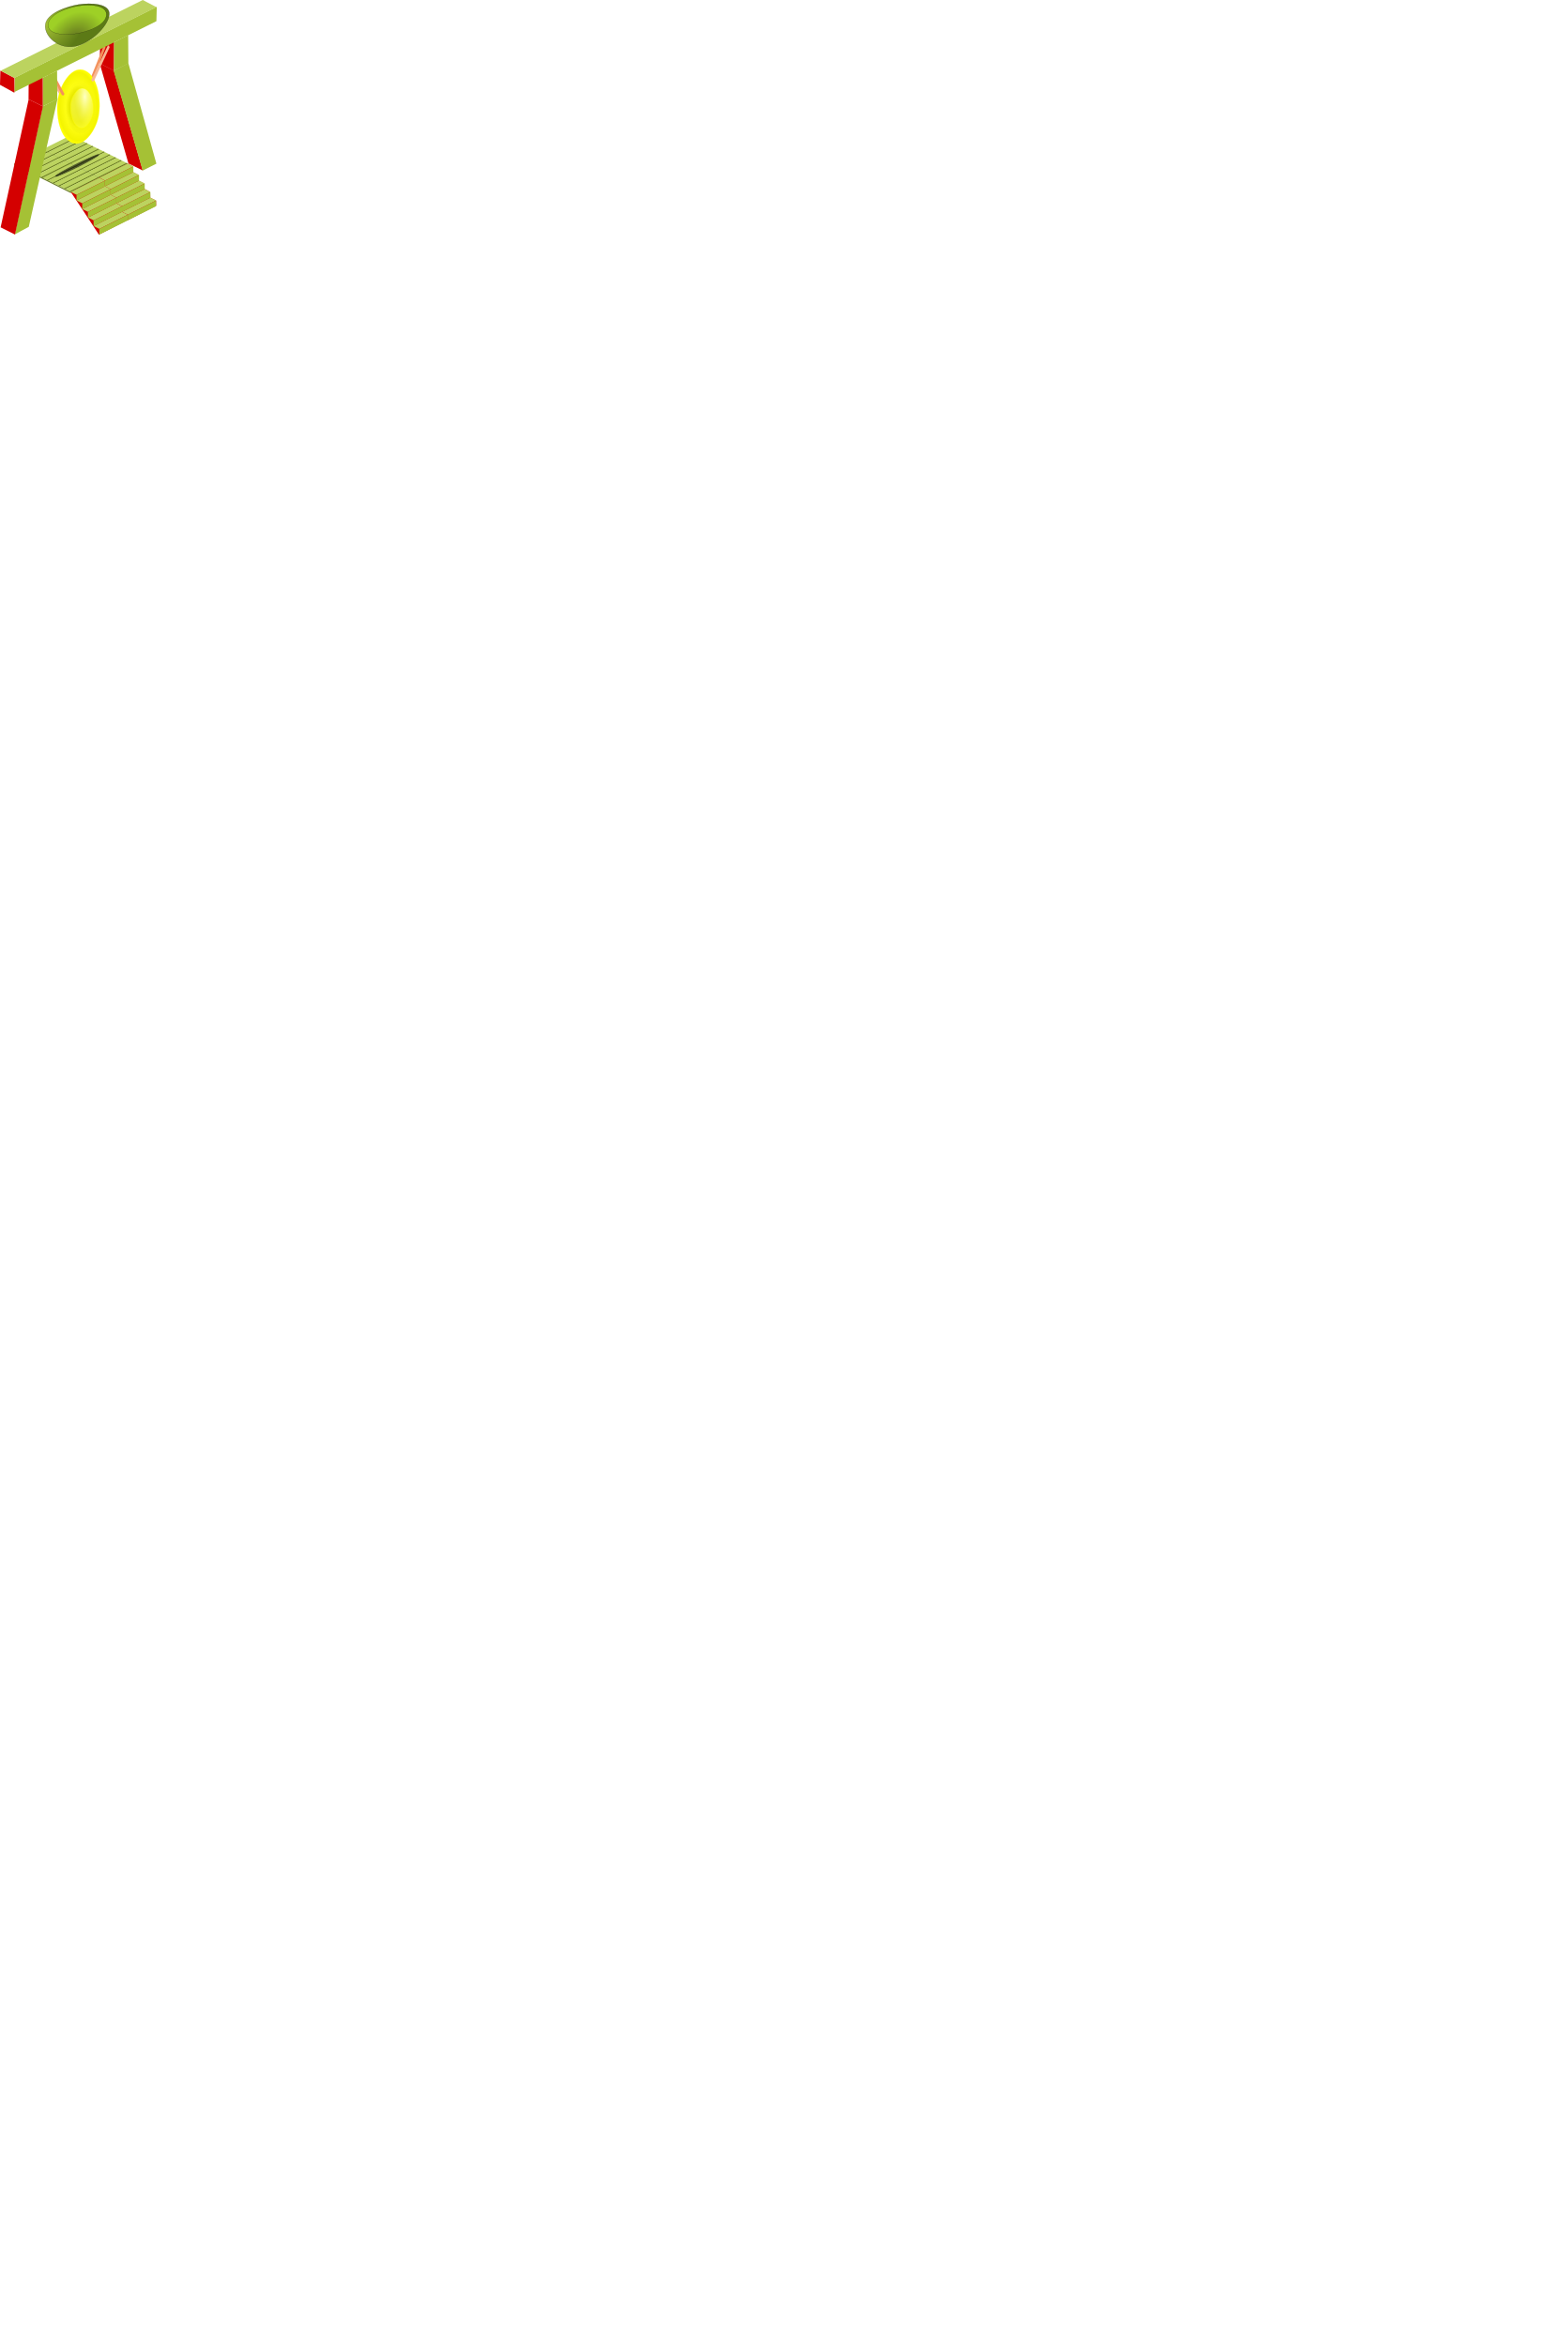
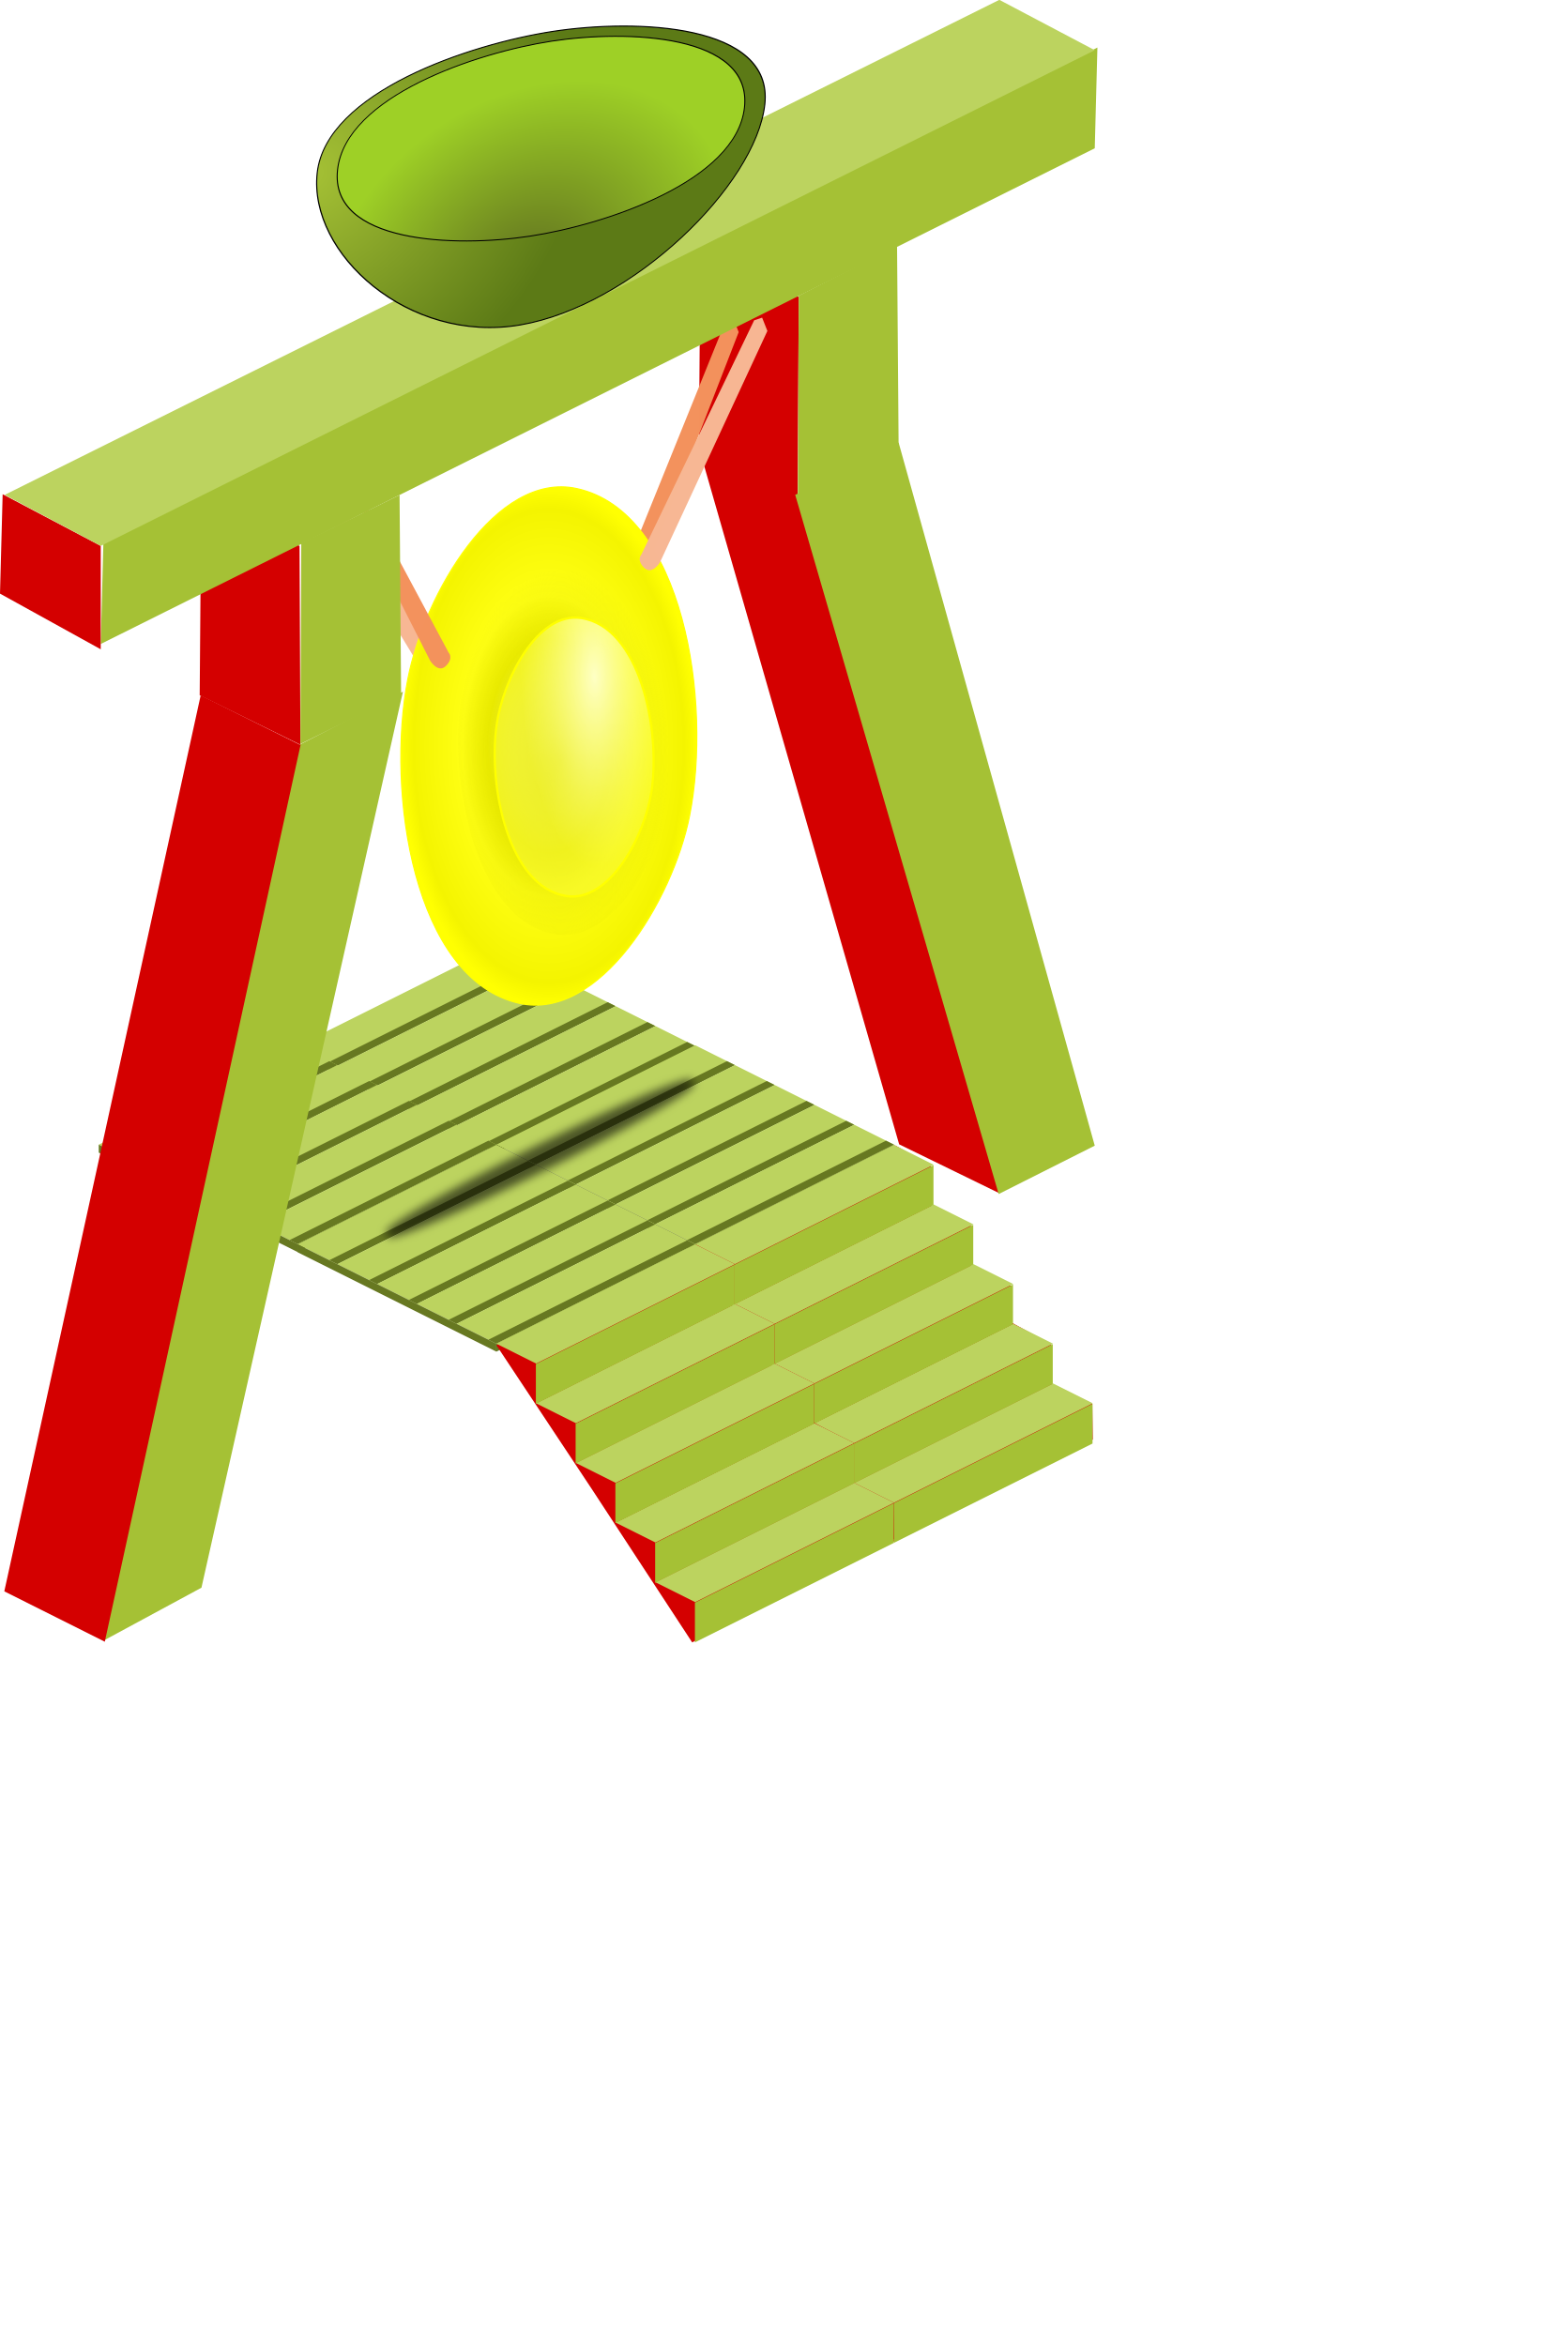
<svg xmlns="http://www.w3.org/2000/svg" xmlns:xlink="http://www.w3.org/1999/xlink" width="552" height="826" id="svg7330" version="1.1">
  <defs id="defs7332">
    <radialGradient xlink:href="#linearGradient21702" id="radialGradient22153" gradientUnits="userSpaceOnUse" gradientTransform="matrix(1,0,0,1.647628,0,-388.5433)" cx="901.69" cy="599.949" fx="901.69" fy="599.949" r="68.267" />
    <linearGradient id="linearGradient21702">
      <stop style="stop-color:#ffffb6;stop-opacity:1;" offset="0" id="stop21704" />
      <stop id="stop21712" offset="0.411" style="stop-color:#f1f100;stop-opacity:1;" />
      <stop id="stop21710" offset="0.577" style="stop-color:#ffff14;stop-opacity:1;" />
      <stop style="stop-color:#f4f400;stop-opacity:1;" offset="0.913" id="stop21714" />
      <stop style="stop-color:#ffff01;stop-opacity:1;" offset="1" id="stop21706" />
    </linearGradient>
    <radialGradient xlink:href="#linearGradient21734" id="radialGradient22155" gradientUnits="userSpaceOnUse" gradientTransform="matrix(1,0,0,1.654293,0,-392.147)" cx="907.141" cy="603.374" fx="907.141" fy="603.374" r="49.842" />
    <linearGradient id="linearGradient21734">
      <stop style="stop-color:#d7d900;stop-opacity:1;" offset="0" id="stop21736" />
      <stop style="stop-color:#d7d900;stop-opacity:0;" offset="1" id="stop21738" />
    </linearGradient>
    <radialGradient xlink:href="#linearGradient21734-2" id="radialGradient22157" gradientUnits="userSpaceOnUse" gradientTransform="matrix(-0.6790487,0.01814606,-0.04410063,-1.650302,1549.837,1609.461)" cx="882.068" cy="639.525" fx="882.068" fy="639.525" r="49.842" />
    <linearGradient id="linearGradient21734-2">
      <stop style="stop-color:#feffc5;stop-opacity:1;" offset="0" id="stop21736-5" />
      <stop style="stop-color:#fdff3f;stop-opacity:0.473;" offset="1" id="stop21738-0" />
    </linearGradient>
    <filter id="filter21823" color-interpolation-filters="sRGB">
      <feGaussianBlur stdDeviation="2.286" id="feGaussianBlur21825" />
    </filter>
    <radialGradient r="100.25" fy="918.952" fx="946.706" cy="918.952" cx="946.706" gradientTransform="matrix(1.070209,0.8674035,-0.7959703,0.982074,655.619,-873.1888)" gradientUnits="userSpaceOnUse" id="radialGradient21675-7" xlink:href="#linearGradient21652-2-5" />
    <linearGradient id="linearGradient21652-2-5">
      <stop style="stop-color:#a5c135;stop-opacity:1;" offset="0" id="stop21654-5-8" />
      <stop style="stop-color:#5c7a16;stop-opacity:1;" offset="1" id="stop21656-5-1" />
    </linearGradient>
    <radialGradient r="100.25" fy="988.152" fx="1050.667" cy="988.152" cx="1050.667" gradientTransform="matrix(0.9999041,0.01385148,-0.01330008,0.9600997,13.2433,-44.94474)" gradientUnits="userSpaceOnUse" id="radialGradient22249" xlink:href="#linearGradient21652-0" />
    <linearGradient id="linearGradient21652-0">
      <stop style="stop-color:#60701f;stop-opacity:1;" offset="0" id="stop21654-4" />
      <stop style="stop-color:#9ed026;stop-opacity:1;" offset="1" id="stop21656-8" />
    </linearGradient>
  </defs>
-   <g transform="scale(0.1)">
+   <g transform="scale(0.7)">
    <g id="layer1" transform="translate(0,-226.3622)">
      <g id="g22026" transform="translate(-1149.333,75.6122)">
        <path id="path21923-1" d="m 1551.111,300.111 -0.555,100 -49.667,-25.889 0.778,-99.333 z" style="fill:#d40000;fill-opacity:1;stroke:none" />
        <path id="path21831-3" d="m 1652.168,751.001 -50.555,-24.666 -101.449,-353.003 50.224,26 z" style="fill:#d40000;fill-opacity:1;stroke:none" />
        <g transform="matrix(2,0,0,2,-2102.296,-975.0309)" id="g21544">
          <g id="g14576-7" transform="translate(1400.648,250.9321)">
            <g transform="translate(799.2932,94.68432)" id="g10212-3-83">
              <path style="fill:#bcd35f;fill-opacity:1;stroke:none" id="path27595-1-7-6-1-0-3-13-1-6-1-83" d="m -499.293,480.316 50,-25 10,5 -50,25 z" />
              <path style="fill:#677821;fill-opacity:1;stroke:none" id="path27595-1-7-6-1-0-3-13-1-6-0-12-71" d="m -491.293,484.316 50,-25 2,1 -50,25 z" />
            </g>
            <g transform="translate(809.2932,99.68432)" id="g10212-3-5-0">
              <path style="fill:#bcd35f;fill-opacity:1;stroke:none" id="path27595-1-7-6-1-0-3-13-1-6-1-7-7" d="m -499.293,480.316 50,-25 10,5 -50,25 z" />
              <path style="fill:#677821;fill-opacity:1;stroke:none" id="path27595-1-7-6-1-0-3-13-1-6-0-12-6-34" d="m -491.293,484.316 50,-25 2,1 -50,25 z" />
            </g>
            <g transform="translate(819.2932,104.6843)" id="g10212-3-2-9">
              <path style="fill:#bcd35f;fill-opacity:1;stroke:none" id="path27595-1-7-6-1-0-3-13-1-6-1-1-6" d="m -499.293,480.316 50,-25 10,5 -50,25 z" />
              <path style="fill:#677821;fill-opacity:1;stroke:none" id="path27595-1-7-6-1-0-3-13-1-6-0-12-61-5" d="m -491.293,484.316 50,-25 2,1 -50,25 z" />
            </g>
            <g transform="translate(829.2932,109.6843)" id="g10212-3-1-1">
              <path style="fill:#bcd35f;fill-opacity:1;stroke:none" id="path27595-1-7-6-1-0-3-13-1-6-1-5-09" d="m -499.293,480.316 50,-25 10,5 -50,25 z" />
              <path style="fill:#677821;fill-opacity:1;stroke:none" id="path27595-1-7-6-1-0-3-13-1-6-0-12-7-9" d="m -491.293,484.316 50,-25 2,1 -50,25 z" />
            </g>
            <g transform="translate(839.2932,114.6843)" id="g10212-3-4-6">
              <path style="fill:#bcd35f;fill-opacity:1;stroke:none" id="path27595-1-7-6-1-0-3-13-1-6-1-8-8" d="m -499.293,480.316 50,-25 10,5 -50,25 z" />
              <path style="fill:#677821;fill-opacity:1;stroke:none" id="path27595-1-7-6-1-0-3-13-1-6-0-12-5-3" d="m -491.293,484.316 50,-25 2,1 -50,25 z" />
            </g>
            <g transform="translate(672.7492,205.3557)" id="g10058-3-4">
              <path id="path6941-7-7-8-2-5-0-7-2-8-8" d="m -322.749,396.644 -50,-25 0,-2 50,25 z" style="fill:#677821;fill-opacity:1;stroke:none" />
            </g>
            <g transform="matrix(-1,0,0,1,27.25078,205.3557)" id="g10058-3-6-4">
              <path id="path6941-7-7-8-2-5-0-7-2-8-4-9" d="m -322.749,396.644 -50,-25 0,-2 50,25 z" style="fill:#677821;fill-opacity:1;stroke:none" />
            </g>
          </g>
          <g id="g14576-7-9" transform="translate(1350.648,275.7592)">
            <g transform="translate(799.2932,94.68432)" id="g10212-3-83-2">
              <path style="fill:#bcd35f;fill-opacity:1;stroke:none" id="path27595-1-7-6-1-0-3-13-1-6-1-83-5" d="m -499.293,480.316 50,-25 10,5 -50,25 z" />
              <path style="fill:#677821;fill-opacity:1;stroke:none" id="path27595-1-7-6-1-0-3-13-1-6-0-12-71-5" d="m -491.293,484.316 50,-25 2,1 -50,25 z" />
            </g>
            <g transform="translate(809.2932,99.68432)" id="g10212-3-5-0-3">
              <path style="fill:#bcd35f;fill-opacity:1;stroke:none" id="path27595-1-7-6-1-0-3-13-1-6-1-7-7-3" d="m -499.293,480.316 50,-25 10,5 -50,25 z" />
              <path style="fill:#677821;fill-opacity:1;stroke:none" id="path27595-1-7-6-1-0-3-13-1-6-0-12-6-34-3" d="m -491.293,484.316 50,-25 2,1 -50,25 z" />
            </g>
            <g transform="translate(819.2932,104.6843)" id="g10212-3-2-9-7">
              <path style="fill:#bcd35f;fill-opacity:1;stroke:none" id="path27595-1-7-6-1-0-3-13-1-6-1-1-6-4" d="m -499.293,480.316 50,-25 10,5 -50,25 z" />
              <path style="fill:#677821;fill-opacity:1;stroke:none" id="path27595-1-7-6-1-0-3-13-1-6-0-12-61-5-3" d="m -491.293,484.316 50,-25 2,1 -50,25 z" />
            </g>
            <g transform="translate(829.2932,109.6843)" id="g10212-3-1-1-8">
              <path style="fill:#bcd35f;fill-opacity:1;stroke:none" id="path27595-1-7-6-1-0-3-13-1-6-1-5-09-0" d="m -499.293,480.316 50,-25 10,5 -50,25 z" />
              <path style="fill:#677821;fill-opacity:1;stroke:none" id="path27595-1-7-6-1-0-3-13-1-6-0-12-7-9-8" d="m -491.293,484.316 50,-25 2,1 -50,25 z" />
            </g>
            <g transform="translate(839.2932,114.6843)" id="g10212-3-4-6-8">
              <path style="fill:#bcd35f;fill-opacity:1;stroke:none" id="path27595-1-7-6-1-0-3-13-1-6-1-8-8-0" d="m -499.293,480.316 50,-25 10,5 -50,25 z" />
              <path style="fill:#677821;fill-opacity:1;stroke:none" id="path27595-1-7-6-1-0-3-13-1-6-0-12-5-3-6" d="m -491.293,484.316 50,-25 2,1 -50,25 z" />
            </g>
            <g transform="translate(672.7492,205.3557)" id="g10058-3-4-8">
              <path id="path6941-7-7-8-2-5-0-7-2-8-8-1" d="m -322.749,396.644 -50,-25 0,-2 50,25 z" style="fill:#677821;fill-opacity:1;stroke:none" />
            </g>
            <g transform="matrix(-1,0,0,1,27.25078,205.3557)" id="g10058-3-6-4-9">
              <path id="path6941-7-7-8-2-5-0-7-2-8-4-9-8" d="m -322.749,396.644 -50,-25 0,-2 50,25 z" style="fill:#677821;fill-opacity:1;stroke:none" />
            </g>
          </g>
          <g id="g14576-7-9-9" transform="translate(1450.648,275.7592)">
            <g transform="translate(799.2932,94.68432)" id="g10212-3-83-2-7">
              <path style="fill:#bcd35f;fill-opacity:1;stroke:none" id="path27595-1-7-6-1-0-3-13-1-6-1-83-5-2" d="m -499.293,480.316 50,-25 10,5 -50,25 z" />
              <path style="fill:#677821;fill-opacity:1;stroke:none" id="path27595-1-7-6-1-0-3-13-1-6-0-12-71-5-2" d="m -491.293,484.316 50,-25 2,1 -50,25 z" />
            </g>
            <g transform="translate(809.2932,99.68432)" id="g10212-3-5-0-3-8">
              <path style="fill:#bcd35f;fill-opacity:1;stroke:none" id="path27595-1-7-6-1-0-3-13-1-6-1-7-7-3-2" d="m -499.293,480.316 50,-25 10,5 -50,25 z" />
              <path style="fill:#677821;fill-opacity:1;stroke:none" id="path27595-1-7-6-1-0-3-13-1-6-0-12-6-34-3-8" d="m -491.293,484.316 50,-25 2,1 -50,25 z" />
            </g>
            <g transform="translate(819.2932,104.6843)" id="g10212-3-2-9-7-9">
              <path style="fill:#bcd35f;fill-opacity:1;stroke:none" id="path27595-1-7-6-1-0-3-13-1-6-1-1-6-4-0" d="m -499.293,480.316 50,-25 10,5 -50,25 z" />
              <path style="fill:#677821;fill-opacity:1;stroke:none" id="path27595-1-7-6-1-0-3-13-1-6-0-12-61-5-3-7" d="m -491.293,484.316 50,-25 2,1 -50,25 z" />
            </g>
            <g transform="translate(829.2932,109.6843)" id="g10212-3-1-1-8-8">
              <path style="fill:#bcd35f;fill-opacity:1;stroke:none" id="path27595-1-7-6-1-0-3-13-1-6-1-5-09-0-1" d="m -499.293,480.316 50,-25 10,5 -50,25 z" />
              <path style="fill:#677821;fill-opacity:1;stroke:none" id="path27595-1-7-6-1-0-3-13-1-6-0-12-7-9-8-5" d="m -491.293,484.316 50,-25 2,1 -50,25 z" />
            </g>
            <g transform="translate(839.2932,114.6843)" id="g10212-3-4-6-8-8">
              <path style="fill:#bcd35f;fill-opacity:1;stroke:none" id="path27595-1-7-6-1-0-3-13-1-6-1-8-8-0-6" d="m -499.293,480.316 50,-25 10,5 -50,25 z" />
              <path style="fill:#677821;fill-opacity:1;stroke:none" id="path27595-1-7-6-1-0-3-13-1-6-0-12-5-3-6-1" d="m -491.293,484.316 50,-25 2,1 -50,25 z" />
            </g>
            <g transform="translate(672.7492,205.3557)" id="g10058-3-4-8-2">
              <path id="path6941-7-7-8-2-5-0-7-2-8-8-1-4" d="m -322.749,396.644 -50,-25 0,-2 50,25 z" style="fill:#677821;fill-opacity:1;stroke:none" />
            </g>
            <g transform="matrix(-1,0,0,1,27.25078,205.3557)" id="g10058-3-6-4-9-2">
              <path id="path6941-7-7-8-2-5-0-7-2-8-4-9-8-5" d="m -322.749,396.644 -50,-25 0,-2 50,25 z" style="fill:#677821;fill-opacity:1;stroke:none" />
            </g>
          </g>
          <g id="g14576-7-9-8" transform="translate(1400.648,300.8148)">
            <g transform="translate(799.2932,94.68432)" id="g10212-3-83-2-6">
              <path style="fill:#bcd35f;fill-opacity:1;stroke:none" id="path27595-1-7-6-1-0-3-13-1-6-1-83-5-26" d="m -499.293,480.316 50,-25 10,5 -50,25 z" />
              <path style="fill:#677821;fill-opacity:1;stroke:none" id="path27595-1-7-6-1-0-3-13-1-6-0-12-71-5-5" d="m -491.293,484.316 50,-25 2,1 -50,25 z" />
            </g>
            <g transform="translate(809.2932,99.68432)" id="g10212-3-5-0-3-3">
              <path style="fill:#bcd35f;fill-opacity:1;stroke:none" id="path27595-1-7-6-1-0-3-13-1-6-1-7-7-3-9" d="m -499.293,480.316 50,-25 10,5 -50,25 z" />
              <path style="fill:#677821;fill-opacity:1;stroke:none" id="path27595-1-7-6-1-0-3-13-1-6-0-12-6-34-3-2" d="m -491.293,484.316 50,-25 2,1 -50,25 z" />
            </g>
            <g transform="translate(819.2932,104.6843)" id="g10212-3-2-9-7-4">
              <path style="fill:#bcd35f;fill-opacity:1;stroke:none" id="path27595-1-7-6-1-0-3-13-1-6-1-1-6-4-6" d="m -499.293,480.316 50,-25 10,5 -50,25 z" />
              <path style="fill:#677821;fill-opacity:1;stroke:none" id="path27595-1-7-6-1-0-3-13-1-6-0-12-61-5-3-1" d="m -491.293,484.316 50,-25 2,1 -50,25 z" />
            </g>
            <g transform="translate(829.2932,109.6843)" id="g10212-3-1-1-8-82">
              <path style="fill:#bcd35f;fill-opacity:1;stroke:none" id="path27595-1-7-6-1-0-3-13-1-6-1-5-09-0-11" d="m -499.293,480.316 50,-25 10,5 -50,25 z" />
              <path style="fill:#677821;fill-opacity:1;stroke:none" id="path27595-1-7-6-1-0-3-13-1-6-0-12-7-9-8-9" d="m -491.293,484.316 50,-25 2,1 -50,25 z" />
            </g>
            <g transform="translate(839.2932,114.6843)" id="g10212-3-4-6-8-7">
              <path style="fill:#bcd35f;fill-opacity:1;stroke:none" id="path27595-1-7-6-1-0-3-13-1-6-1-8-8-0-62" d="m -499.293,480.316 50,-25 10,5 -50,25 z" />
              <path style="fill:#677821;fill-opacity:1;stroke:none" id="path27595-1-7-6-1-0-3-13-1-6-0-12-5-3-6-9" d="m -491.293,484.316 50,-25 2,1 -50,25 z" />
            </g>
            <g transform="translate(672.7492,205.3557)" id="g10058-3-4-8-5">
              <path id="path6941-7-7-8-2-5-0-7-2-8-8-1-2" d="m -322.749,396.644 -50,-25 0,-2 50,25 z" style="fill:#677821;fill-opacity:1;stroke:none" />
            </g>
            <g transform="matrix(-1,0,0,1,27.25078,205.3557)" id="g10058-3-6-4-9-0">
              <path id="path6941-7-7-8-2-5-0-7-2-8-4-9-8-0" d="m -322.749,396.644 -50,-25 0,-2 50,25 z" style="fill:#677821;fill-opacity:1;stroke:none" />
            </g>
          </g>
          <g transform="translate(-0.0185,200.7037)" id="g21159-3">
            <path style="fill:#d40000;fill-opacity:1;stroke:none" d="m 1849.913,750.228 -25.126,-38.384 -24.121,-36.364 50.251,-25.253 9.045,5.04 0,10.101 10.05,5.051 0,10.101 10.05,5.051 -0.502,8.848 10.553,5.808 0.251,9.975 10.176,4.987 0.126,9.028 z" id="path6941-7-7-8-2-5-0-3-9-9" />
            <path d="m 1800.667,675.111 50,-25 10,5 -50,25 z" id="path27595-1-7-6-1-0-3-13-1-6-8-98-5-1" style="fill:#bcd35f;fill-opacity:1;stroke:none" />
            <path d="m 1840.667,735.111 50,-25 10,5 -50,25 z" id="path27595-1-7-6-1-0-3-13-1-6-8-98-1-8" style="fill:#bcd35f;fill-opacity:1;stroke:none" />
            <path d="m 1830.667,720.111 50,-25 10,5 -50,25 z" id="path27595-1-7-6-1-0-3-13-1-6-8-98-2-1" style="fill:#bcd35f;fill-opacity:1;stroke:none" />
            <path d="m 1820.667,705.111 50,-25 10,5 -50,25 z" id="path27595-1-7-6-1-0-3-13-1-6-8-98-0-9" style="fill:#bcd35f;fill-opacity:1;stroke:none" />
            <path d="m 1810.667,690.111 50,-25 10,5 -50,25 z" id="path27595-1-7-6-1-0-3-13-1-6-8-98-16-5" style="fill:#bcd35f;fill-opacity:1;stroke:none" />
            <path style="fill:#a5c135;fill-opacity:1;stroke:none" d="m 1810.605,690.228 50,-25 0,-10 -50,25 z" id="path6941-7-7-8-2-5-0-7-0-6-5-4-3" />
            <path style="fill:#a5c135;fill-opacity:1;stroke:none" d="m 1850.605,750.228 50,-25 0,-10 -50,25 z" id="path6941-7-7-8-2-5-0-7-0-6-5-0-2" />
            <path style="fill:#a5c135;fill-opacity:1;stroke:none" d="m 1820.605,705.228 50,-25 0,-10 -50,25 z" id="path6941-7-7-8-2-5-0-7-0-6-5-6-5" />
            <path style="fill:#a5c135;fill-opacity:1;stroke:none" d="m 1840.605,735.228 50,-25 0,-10 -50,25 z" id="path6941-7-7-8-2-5-0-7-0-6-5-1-2" />
            <path style="fill:#a5c135;fill-opacity:1;stroke:none" d="m 1830.605,720.228 50,-25 0,-10 -50,25 z" id="path6941-7-7-8-2-5-0-7-0-6-5-8-5" />
          </g>
          <g transform="translate(-50.0185,225.7037)" id="g21159-3-8">
            <path style="fill:#d40000;fill-opacity:1;stroke:none" d="m 1849.913,750.228 -25.126,-38.384 -24.121,-36.364 50.251,-25.253 9.045,5.04 0,10.101 10.05,5.051 0,10.101 10.05,5.051 -0.502,8.848 10.553,5.808 0.251,9.975 10.176,4.987 0.126,9.028 z" id="path6941-7-7-8-2-5-0-3-9-9-6" />
            <path d="m 1800.667,675.111 50,-25 10,5 -50,25 z" id="path27595-1-7-6-1-0-3-13-1-6-8-98-5-1-7" style="fill:#bcd35f;fill-opacity:1;stroke:none" />
            <path d="m 1840.667,735.111 50,-25 10,5 -50,25 z" id="path27595-1-7-6-1-0-3-13-1-6-8-98-1-8-7" style="fill:#bcd35f;fill-opacity:1;stroke:none" />
            <path d="m 1830.667,720.111 50,-25 10,5 -50,25 z" id="path27595-1-7-6-1-0-3-13-1-6-8-98-2-1-2" style="fill:#bcd35f;fill-opacity:1;stroke:none" />
            <path d="m 1820.667,705.111 50,-25 10,5 -50,25 z" id="path27595-1-7-6-1-0-3-13-1-6-8-98-0-9-2" style="fill:#bcd35f;fill-opacity:1;stroke:none" />
            <path d="m 1810.667,690.111 50,-25 10,5 -50,25 z" id="path27595-1-7-6-1-0-3-13-1-6-8-98-16-5-9" style="fill:#bcd35f;fill-opacity:1;stroke:none" />
            <path style="fill:#a5c135;fill-opacity:1;stroke:none" d="m 1810.605,690.228 50,-25 0,-10 -50,25 z" id="path6941-7-7-8-2-5-0-7-0-6-5-4-3-4" />
            <path style="fill:#a5c135;fill-opacity:1;stroke:none" d="m 1850.605,750.228 50,-25 0,-10 -50,25 z" id="path6941-7-7-8-2-5-0-7-0-6-5-0-2-1" />
            <path style="fill:#a5c135;fill-opacity:1;stroke:none" d="m 1820.605,705.228 50,-25 0,-10 -50,25 z" id="path6941-7-7-8-2-5-0-7-0-6-5-6-5-9" />
            <path style="fill:#a5c135;fill-opacity:1;stroke:none" d="m 1840.605,735.228 50,-25 0,-10 -50,25 z" id="path6941-7-7-8-2-5-0-7-0-6-5-1-2-6" />
            <path style="fill:#a5c135;fill-opacity:1;stroke:none" d="m 1830.605,720.228 50,-25 0,-10 -50,25 z" id="path6941-7-7-8-2-5-0-7-0-6-5-8-5-9" />
          </g>
        </g>
        <path id="path21985-0" d="m 1315.898,412.694 42.333,69.667 c 0,0 4,6.667 8,2.667 4,-4 1.333,-6.667 1.333,-6.667 l -45,-71 -4,-1.333 z" style="fill:#f7b794;fill-opacity:0.996;stroke:none" />
        <path id="path21985-6" d="m 1520.893,317.794 -49.038,126.421 c 0,0 -4.026,6.651 -8.01,2.636 -3.985,-4.015 -1.308,-6.672 -1.308,-6.672 l 51.709,-127.744 4.005,-1.318 z" style="fill:#f3925d;fill-opacity:0.996;stroke:none" />
        <g transform="matrix(1.094659,0,0,1.161339,438.352,-170.7725)" id="g21784">
          <path style="fill:url(#radialGradient22153);fill-opacity:1;stroke:#ffff00;stroke-width:0.5;stroke-linecap:round;stroke-linejoin:round;stroke-miterlimit:4;stroke-opacity:1;stroke-dasharray:none;stroke-dashoffset:0.1" d="m 888.154,711.401 c 36.757,7.762 70.451,-44.39 78.213,-81.148 10.4,-49.247 -2.568,-131.732 -51.883,-141.807 -37.049,-7.569 -70.072,45.664 -77.64,82.713 -9.963,48.771 2.607,129.956 51.311,140.241 z" id="path21700" />
          <path style="fill:url(#radialGradient22155);fill-opacity:1;stroke:none" d="m 904.812,681.509 c 27.248,4.057 49.604,-35.606 53.66,-62.854 5.435,-36.506 -7.704,-96.308 -44.245,-101.501 -27.453,-3.902 -49.27,36.521 -53.172,63.974 -5.136,36.138 7.654,95.006 43.757,100.381 z" id="path21700-9" />
          <path style="fill:url(#radialGradient22157);fill-opacity:1;stroke:#ffff00" d="m 909.673,664.909 c 19.959,2.971 36.334,-26.081 39.305,-46.04 3.981,-26.74 -5.643,-70.544 -32.409,-74.348 -20.109,-2.858 -36.09,26.751 -38.948,46.86 -3.762,26.471 5.606,69.591 32.051,73.528 z" id="path21700-9-8" />
        </g>
        <path id="path21985" d="m 1330.333,413.333 35.333,69.667 c 0,0 4,6.667 8,2.667 4,-4 1.333,-6.667 1.333,-6.667 l -38,-71 -4,-1.333 z" style="fill:#f3925d;fill-opacity:0.996;stroke:none" />
        <path id="path21807" d="m 1345,771.333 c -1.234,-2.469 31.812,-21.496 73.764,-42.472 41.952,-20.976 77.002,-35.996 78.236,-33.528 1.234,2.469 -31.812,21.496 -73.764,42.472 -41.952,20.976 -77.002,35.996 -78.236,33.528 z" style="opacity:0.6;fill:#000000;fill-opacity:1;stroke:#000000;stroke-width:3;stroke-miterlimit:4;stroke-dasharray:none;filter:url(#filter21823)" />
        <path id="path21795" d="M 1250.667,949.333 1201.333,976 1300,525.333 1352,498.667 z" style="fill:#a5c135;fill-opacity:1;stroke:none" />
        <path id="path21831" d="m 1151.498,951.168 50.555,25.334 98.449,-451.003 -50.224,-25 z" style="fill:#d40000;fill-opacity:1;stroke:none" />
        <path id="path21795-7" d="m 1651.667,751.333 48.333,-24.333 -98.667,-353.667 -52,26.333 z" style="fill:#a5c135;fill-opacity:1;stroke:none" />
        <path id="path21923" d="m 1300,425.333 0.445,100 -50.667,-24.889 0.778,-100.333 z" style="fill:#d40000;fill-opacity:1;stroke:none" />
        <path id="path21923-8" d="m 1300.871,423.962 -0.445,101 50.667,-24.889 -0.778,-100.333 z" style="fill:#a5c135;fill-opacity:1;stroke:none" />
        <path id="path21923-8-3" d="m 1551.111,299.5 -0.445,100 50.667,-24.889 -0.778,-100.333 z" style="fill:#a5c135;fill-opacity:1;stroke:none" />
        <path id="path21979" d="m 1200,474.667 1.333,-50.667 500,-249.333 -1.333,50.667 z" style="fill:#a5c135;fill-opacity:1;stroke:none" />
        <path id="path21981" d="m 1149.333,449.333 1.333,-50 49.333,26 0,52 z" style="fill:#d40000;fill-opacity:1;stroke:none" />
        <path id="path21983" d="m 1151.667,399.667 500.333,-249 48,25.333 -500,249.333 z" style="fill:#bcd35f;fill-opacity:1;stroke:none" />
        <path id="path21985-0-3" d="m 1535.331,317.21 -54.038,116.421 c 0,0 -4.026,6.651 -8.01,2.636 -3.985,-4.015 -1.308,-6.672 -1.308,-6.672 l 56.709,-117.744 4.005,-1.318 z" style="fill:#f7b794;fill-opacity:0.996;stroke:none" />
        <g id="g21694" transform="matrix(1.023373,-0.1565407,-0.1097876,0.9939551,439.5956,-460.2413)">
          <path id="path21650-4" d="m 940.667,850.333 c 0,-40.886 69.114,-54.267 110,-54.267 40.886,0 110,13.381 110,54.267 0,40.886 -55.118,93.204 -110,94.267 -54.882,1.062 -110,-53.381 -110,-94.267 z" style="fill:url(#radialGradient21675-7);fill-opacity:1;stroke:#000000;stroke-width:0.55;stroke-linecap:round;stroke-linejoin:round;stroke-miterlimit:4;stroke-opacity:1;stroke-dasharray:none;stroke-dashoffset:0.1" />
          <path id="path21650" d="m 950.667,850.333 c 0,-37.169 62.831,-49.333 100,-49.333 37.169,0 100,12.164 100,49.333 0,37.169 -62.831,49.333 -100,49.333 -37.169,0 -100,-12.164 -100,-49.333 z" style="fill:url(#radialGradient22249);fill-opacity:1;stroke:#000000;stroke-width:0.5;stroke-linecap:round;stroke-linejoin:round;stroke-miterlimit:4;stroke-opacity:1;stroke-dasharray:none;stroke-dashoffset:0.1" />
        </g>
      </g>
    </g>
  </g>
</svg>
